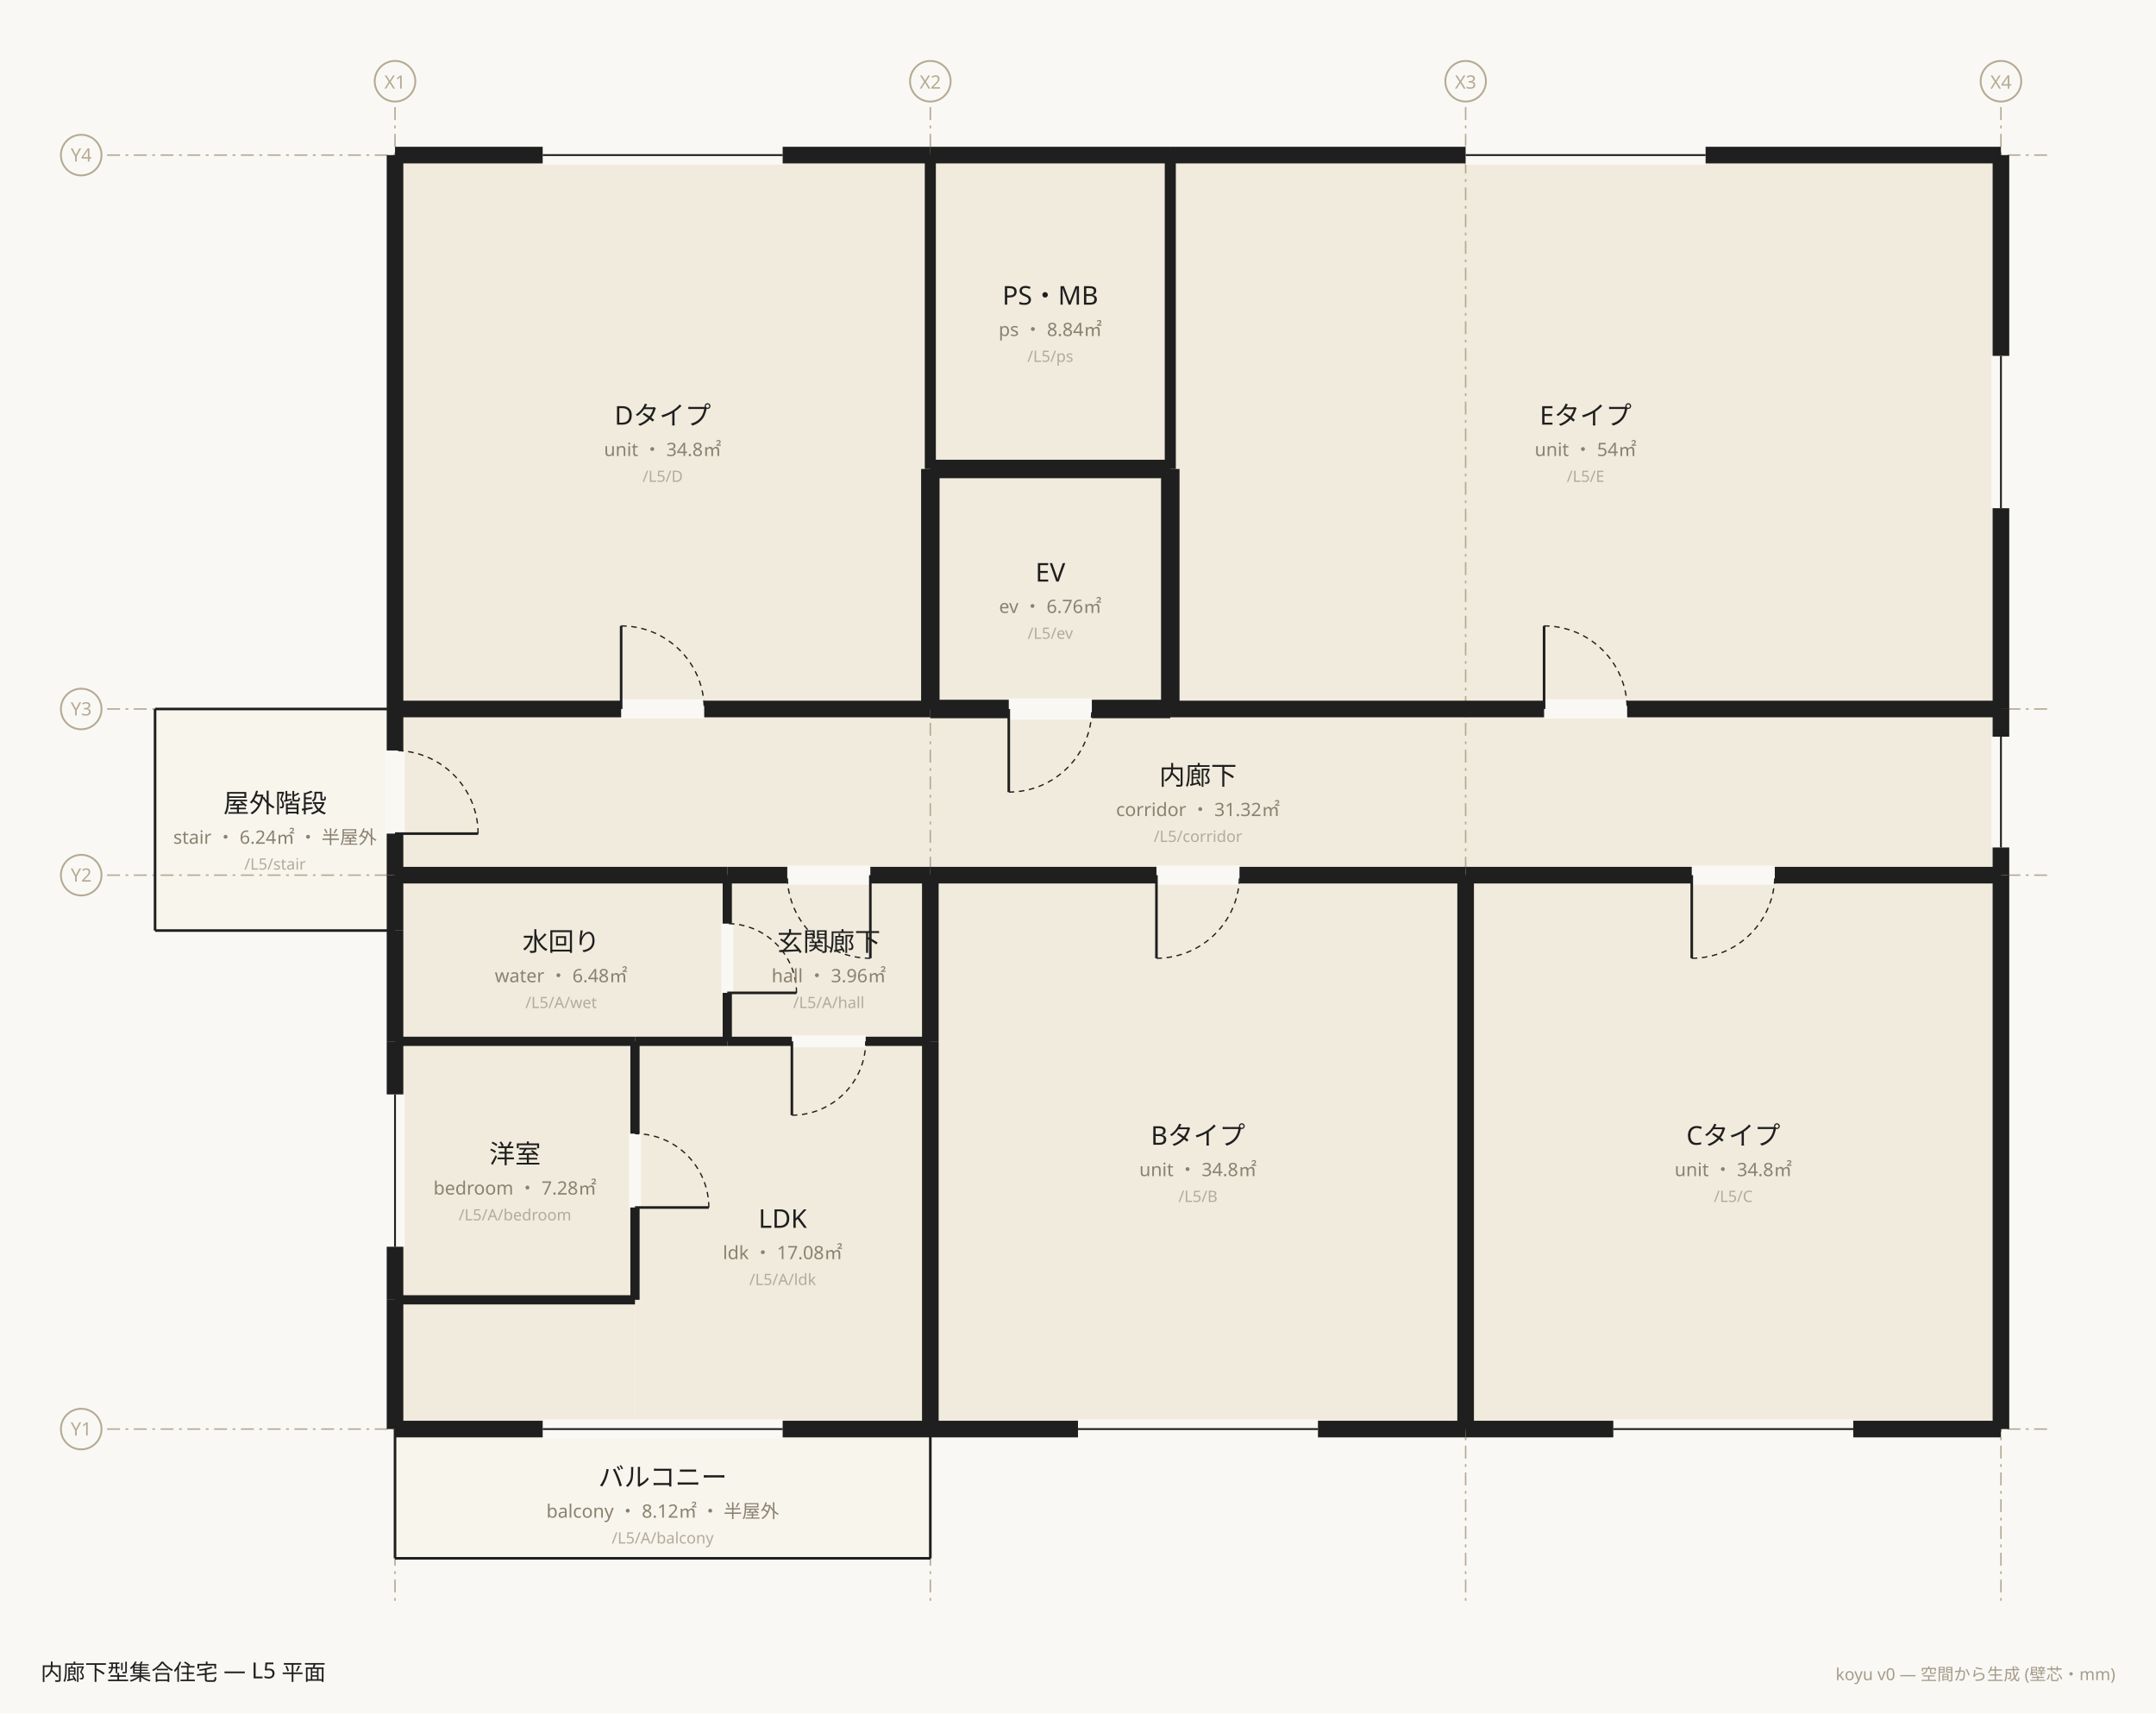
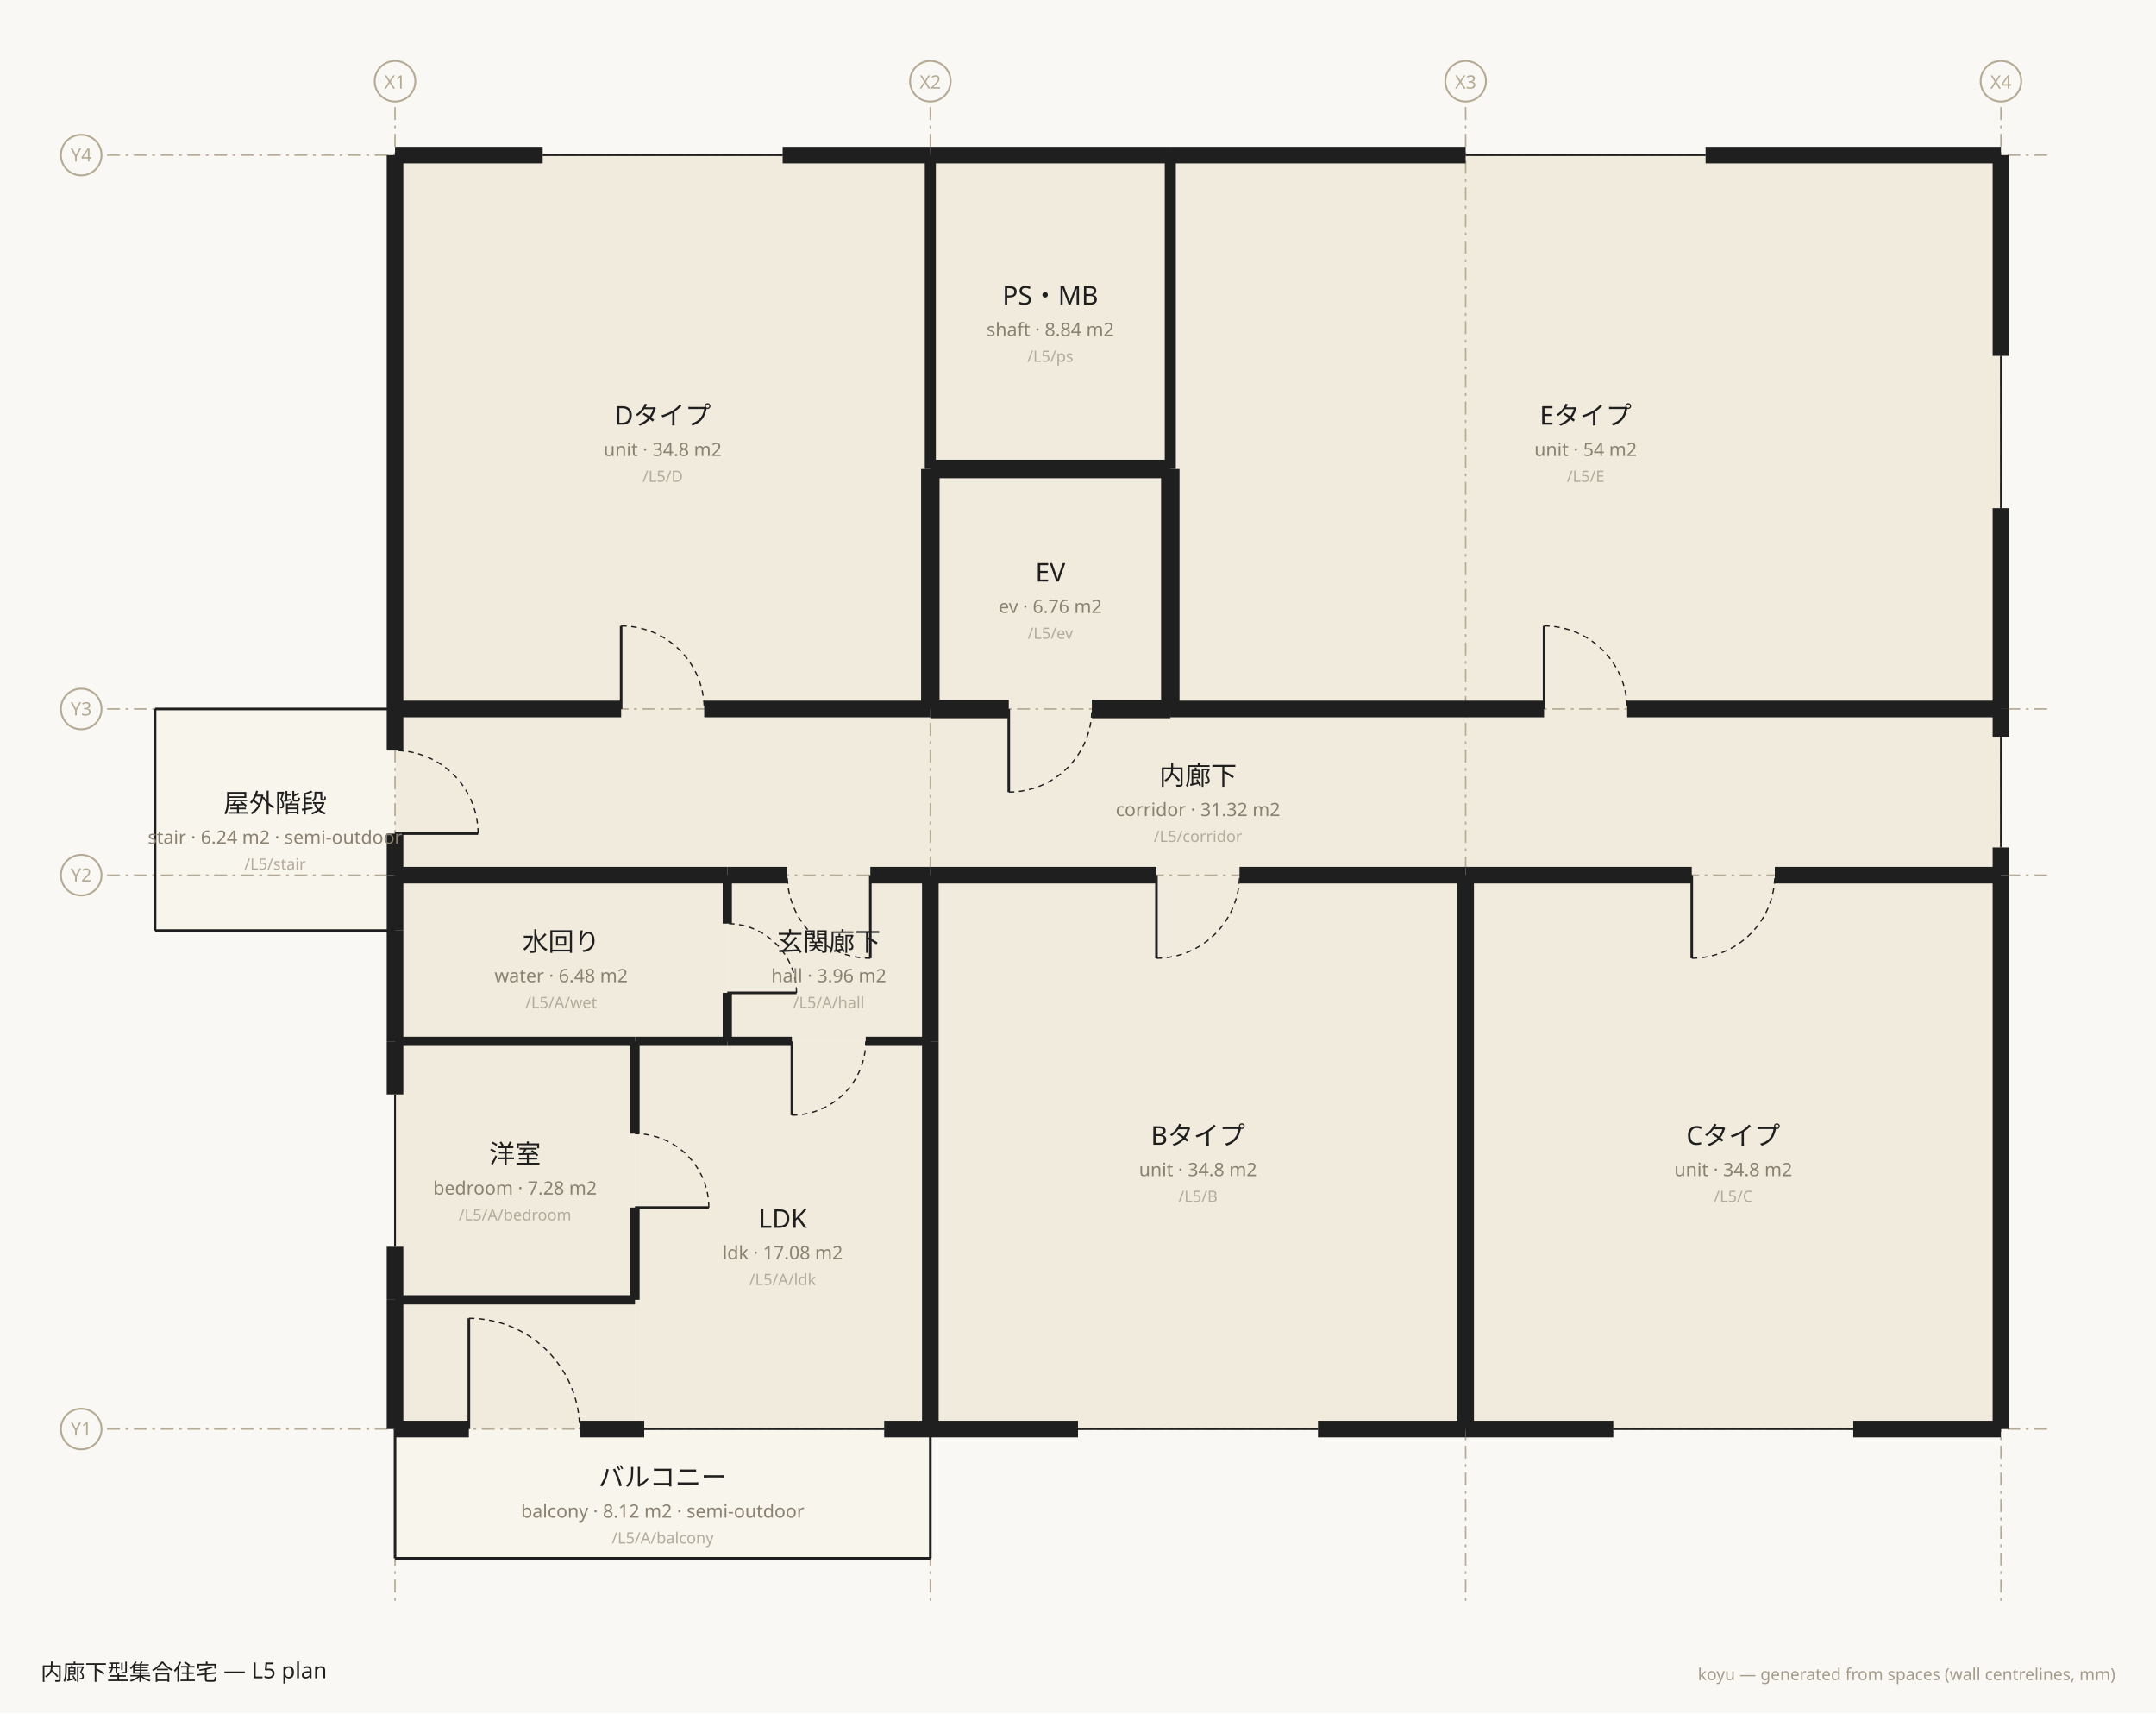
<svg xmlns="http://www.w3.org/2000/svg" width="1168" height="928" viewBox="0 0 1168 928" font-family="'Hiragino Sans','Noto Sans JP',sans-serif">
  <rect width="1168" height="928" fill="#faf8f4" />
-   <rect x="344" y="564" width="160" height="210" fill="#f1ebdd" />
-   <rect x="214" y="704" width="130" height="70" fill="#f1ebdd" />
-   <rect x="214" y="564" width="130" height="140" fill="#f1ebdd" />
-   <rect x="214" y="474" width="180" height="90" fill="#f1ebdd" />
-   <rect x="394" y="474" width="110" height="90" fill="#f1ebdd" />
-   <rect x="214" y="774" width="290" height="70" fill="#f8f5ec" />
-   <rect x="504" y="474" width="290" height="300" fill="#f1ebdd" />
-   <rect x="794" y="474" width="290" height="300" fill="#f1ebdd" />
-   <rect x="214" y="384" width="870" height="90" fill="#f1ebdd" />
-   <rect x="214" y="84" width="290" height="300" fill="#f1ebdd" />
-   <rect x="634" y="84" width="450" height="300" fill="#f1ebdd" />
-   <rect x="504" y="254" width="130" height="130" fill="#f1ebdd" />
-   <rect x="504" y="84" width="130" height="170" fill="#f1ebdd" />
-   <rect x="84" y="384" width="130" height="120" fill="#f8f5ec" />
+   <path d="M 344 774 L 504 774 L 504 564 L 344 564 Z" fill="#f1ebdd" />
+   <path d="M 214 774 L 344 774 L 344 704 L 214 704 Z" fill="#f1ebdd" />
+   <path d="M 214 704 L 344 704 L 344 564 L 214 564 Z" fill="#f1ebdd" />
+   <path d="M 214 564 L 394 564 L 394 474 L 214 474 Z" fill="#f1ebdd" />
+   <path d="M 394 564 L 504 564 L 504 474 L 394 474 Z" fill="#f1ebdd" />
+   <path d="M 214 844 L 504 844 L 504 774 L 214 774 Z" fill="#f8f5ec" />
+   <path d="M 504 774 L 794 774 L 794 474 L 504 474 Z" fill="#f1ebdd" />
+   <path d="M 794 774 L 1084 774 L 1084 474 L 794 474 Z" fill="#f1ebdd" />
+   <path d="M 214 474 L 1084 474 L 1084 384 L 214 384 Z" fill="#f1ebdd" />
+   <path d="M 214 384 L 504 384 L 504 84 L 214 84 Z" fill="#f1ebdd" />
+   <path d="M 634 384 L 1084 384 L 1084 84 L 634 84 Z" fill="#f1ebdd" />
+   <path d="M 504 384 L 634 384 L 634 254 L 504 254 Z" fill="#f1ebdd" />
+   <path d="M 504 254 L 634 254 L 634 84 L 504 84 Z" fill="#f1ebdd" />
+   <path d="M 84 504 L 214 504 L 214 384 L 84 384 Z" fill="#f8f5ec" />
  <line x1="214" y1="58" x2="214" y2="870" stroke="#b5aa94" stroke-width="0.8" stroke-dasharray="7 3 1.5 3" />
  <circle cx="214" cy="44" r="11" fill="none" stroke="#b5aa94" stroke-width="1" />
  <text x="214" y="48" text-anchor="middle" font-size="10" fill="#b5aa94">X1</text>
  <line x1="504" y1="58" x2="504" y2="870" stroke="#b5aa94" stroke-width="0.8" stroke-dasharray="7 3 1.5 3" />
  <circle cx="504" cy="44" r="11" fill="none" stroke="#b5aa94" stroke-width="1" />
  <text x="504" y="48" text-anchor="middle" font-size="10" fill="#b5aa94">X2</text>
  <line x1="794" y1="58" x2="794" y2="870" stroke="#b5aa94" stroke-width="0.8" stroke-dasharray="7 3 1.5 3" />
  <circle cx="794" cy="44" r="11" fill="none" stroke="#b5aa94" stroke-width="1" />
  <text x="794" y="48" text-anchor="middle" font-size="10" fill="#b5aa94">X3</text>
  <line x1="1084" y1="58" x2="1084" y2="870" stroke="#b5aa94" stroke-width="0.8" stroke-dasharray="7 3 1.5 3" />
  <circle cx="1084" cy="44" r="11" fill="none" stroke="#b5aa94" stroke-width="1" />
  <text x="1084" y="48" text-anchor="middle" font-size="10" fill="#b5aa94">X4</text>
  <line x1="58" y1="774" x2="1110" y2="774" stroke="#b5aa94" stroke-width="0.8" stroke-dasharray="7 3 1.5 3" />
  <circle cx="44" cy="774" r="11" fill="none" stroke="#b5aa94" stroke-width="1" />
  <text x="44" y="777.5" text-anchor="middle" font-size="10" fill="#b5aa94">Y1</text>
  <line x1="58" y1="474" x2="1110" y2="474" stroke="#b5aa94" stroke-width="0.8" stroke-dasharray="7 3 1.5 3" />
  <circle cx="44" cy="474" r="11" fill="none" stroke="#b5aa94" stroke-width="1" />
  <text x="44" y="477.5" text-anchor="middle" font-size="10" fill="#b5aa94">Y2</text>
  <line x1="58" y1="384" x2="1110" y2="384" stroke="#b5aa94" stroke-width="0.8" stroke-dasharray="7 3 1.5 3" />
  <circle cx="44" cy="384" r="11" fill="none" stroke="#b5aa94" stroke-width="1" />
  <text x="44" y="387.5" text-anchor="middle" font-size="10" fill="#b5aa94">Y3</text>
  <line x1="58" y1="84" x2="1110" y2="84" stroke="#b5aa94" stroke-width="0.8" stroke-dasharray="7 3 1.5 3" />
  <circle cx="44" cy="84" r="11" fill="none" stroke="#b5aa94" stroke-width="1" />
  <text x="44" y="87.5" text-anchor="middle" font-size="10" fill="#b5aa94">Y4</text>
-   <rect x="341.5" y="564" width="5" height="140" fill="#1f1f1f" />
-   <rect x="214" y="701.5" width="130" height="5" fill="#1f1f1f" />
-   <rect x="394" y="561.5" width="110" height="5" fill="#1f1f1f" />
-   <rect x="344" y="561.5" width="50" height="5" fill="#1f1f1f" />
-   <rect x="214" y="561.5" width="130" height="5" fill="#1f1f1f" />
-   <rect x="391.5" y="474" width="5" height="90" fill="#1f1f1f" />
-   <rect x="394" y="469.5" width="110" height="9" fill="#1f1f1f" />
-   <rect x="214" y="469.5" width="180" height="9" fill="#1f1f1f" />
-   <rect x="499.5" y="564" width="9" height="210" fill="#1f1f1f" />
-   <rect x="499.5" y="474" width="9" height="90" fill="#1f1f1f" />
-   <rect x="789.5" y="474" width="9" height="300" fill="#1f1f1f" />
-   <rect x="504" y="469.5" width="290" height="9" fill="#1f1f1f" />
-   <rect x="794" y="469.5" width="290" height="9" fill="#1f1f1f" />
-   <rect x="214" y="379.5" width="290" height="9" fill="#1f1f1f" />
-   <rect x="634" y="379.5" width="450" height="9" fill="#1f1f1f" />
-   <rect x="504" y="379" width="130" height="10" fill="#1f1f1f" />
-   <rect x="209.5" y="384" width="9" height="90" fill="#1f1f1f" />
-   <rect x="209.5" y="474" width="9" height="30" fill="#1f1f1f" />
-   <rect x="499" y="254" width="10" height="130" fill="#1f1f1f" />
-   <rect x="501" y="84" width="6" height="170" fill="#1f1f1f" />
-   <rect x="629" y="254" width="10" height="130" fill="#1f1f1f" />
-   <rect x="631" y="84" width="6" height="170" fill="#1f1f1f" />
-   <rect x="504" y="249" width="130" height="10" fill="#1f1f1f" />
-   <rect x="214" y="769.5" width="290" height="9" fill="#1f1f1f" />
+   <path d="M 214 769.5 L 254 769.5 L 254 778.5 L 214 778.5 Z" fill="#1f1f1f" />
+   <path d="M 314 769.5 L 349 769.5 L 349 778.5 L 314 778.5 Z" fill="#1f1f1f" />
+   <path d="M 479 769.5 L 504 769.5 L 504 778.5 L 479 778.5 Z" fill="#1f1f1f" />
+   <line x1="214" y1="844" x2="504" y2="844" stroke="#1f1f1f" stroke-width="1.4" />
  <line x1="504" y1="844" x2="504" y2="774" stroke="#1f1f1f" stroke-width="1.4" />
-   <line x1="214" y1="844" x2="504" y2="844" stroke="#1f1f1f" stroke-width="1.4" />
  <line x1="214" y1="844" x2="214" y2="774" stroke="#1f1f1f" stroke-width="1.4" />
-   <rect x="209.5" y="704" width="9" height="70" fill="#1f1f1f" />
-   <rect x="209.5" y="564" width="9" height="140" fill="#1f1f1f" />
-   <rect x="209.5" y="504" width="9" height="60" fill="#1f1f1f" />
-   <rect x="504" y="769.5" width="290" height="9" fill="#1f1f1f" />
-   <rect x="1079.5" y="474" width="9" height="300" fill="#1f1f1f" />
-   <rect x="794" y="769.5" width="290" height="9" fill="#1f1f1f" />
-   <rect x="214" y="79.5" width="290" height="9" fill="#1f1f1f" />
-   <rect x="209.5" y="84" width="9" height="300" fill="#1f1f1f" />
-   <rect x="634" y="79.5" width="450" height="9" fill="#1f1f1f" />
-   <rect x="1079.5" y="84" width="9" height="300" fill="#1f1f1f" />
-   <rect x="1079.5" y="384" width="9" height="90" fill="#1f1f1f" />
-   <rect x="504" y="79.5" width="130" height="9" fill="#1f1f1f" />
+   <path d="M 341.5 704 L 341.5 654 L 346.5 654 L 346.5 704 Z" fill="#1f1f1f" />
+   <path d="M 341.5 614 L 341.5 564 L 346.5 564 L 346.5 614 Z" fill="#1f1f1f" />
+   <path d="M 214 701.5 L 344 701.5 L 344 706.5 L 214 706.5 Z" fill="#1f1f1f" />
+   <path d="M 214 561.5 L 344 561.5 L 344 566.5 L 214 566.5 Z" fill="#1f1f1f" />
+   <path d="M 209.5 704 L 209.5 675.25 L 218.5 675.25 L 218.5 704 Z" fill="#1f1f1f" />
+   <path d="M 209.5 592.75 L 209.5 564 L 218.5 564 L 218.5 592.75 Z" fill="#1f1f1f" />
+   <path d="M 394 561.5 L 429 561.5 L 429 566.5 L 394 566.5 Z" fill="#1f1f1f" />
+   <path d="M 469 561.5 L 504 561.5 L 504 566.5 L 469 566.5 Z" fill="#1f1f1f" />
+   <path d="M 391.5 564 L 391.5 537.75 L 396.5 537.75 L 396.5 564 Z" fill="#1f1f1f" />
+   <path d="M 391.5 500.25 L 391.5 474 L 396.5 474 L 396.5 500.25 Z" fill="#1f1f1f" />
+   <path d="M 499.5 564 L 499.5 474 L 508.5 474 L 508.5 564 Z" fill="#1f1f1f" />
+   <path d="M 394 469.5 L 426.5 469.5 L 426.5 478.5 L 394 478.5 Z" fill="#1f1f1f" />
+   <path d="M 471.5 469.5 L 504 469.5 L 504 478.5 L 471.5 478.5 Z" fill="#1f1f1f" />
+   <path d="M 344 561.5 L 394 561.5 L 394 566.5 L 344 566.5 Z" fill="#1f1f1f" />
+   <path d="M 499.5 774 L 499.5 564 L 508.5 564 L 508.5 774 Z" fill="#1f1f1f" />
+   <path d="M 209.5 774 L 209.5 704 L 218.5 704 L 218.5 774 Z" fill="#1f1f1f" />
+   <path d="M 214 469.5 L 394 469.5 L 394 478.5 L 214 478.5 Z" fill="#1f1f1f" />
+   <path d="M 209.5 504 L 209.5 474 L 218.5 474 L 218.5 504 Z" fill="#1f1f1f" />
+   <path d="M 209.5 564 L 209.5 504 L 218.5 504 L 218.5 564 Z" fill="#1f1f1f" />
+   <path d="M 789.5 774 L 789.5 474 L 798.5 474 L 798.5 774 Z" fill="#1f1f1f" />
+   <path d="M 504 469.5 L 626.5 469.5 L 626.5 478.5 L 504 478.5 Z" fill="#1f1f1f" />
+   <path d="M 671.5 469.5 L 794 469.5 L 794 478.5 L 671.5 478.5 Z" fill="#1f1f1f" />
+   <path d="M 504 769.5 L 584 769.5 L 584 778.5 L 504 778.5 Z" fill="#1f1f1f" />
+   <path d="M 714 769.5 L 794 769.5 L 794 778.5 L 714 778.5 Z" fill="#1f1f1f" />
+   <path d="M 794 469.5 L 916.5 469.5 L 916.5 478.5 L 794 478.5 Z" fill="#1f1f1f" />
+   <path d="M 961.5 469.5 L 1084 469.5 L 1084 478.5 L 961.5 478.5 Z" fill="#1f1f1f" />
+   <path d="M 794 769.5 L 874 769.5 L 874 778.5 L 794 778.5 Z" fill="#1f1f1f" />
+   <path d="M 1004 769.5 L 1084 769.5 L 1084 778.5 L 1004 778.5 Z" fill="#1f1f1f" />
+   <path d="M 1079.5 774 L 1079.5 474 L 1088.5 474 L 1088.5 774 Z" fill="#1f1f1f" />
+   <path d="M 214 379.5 L 336.5 379.5 L 336.5 388.5 L 214 388.5 Z" fill="#1f1f1f" />
+   <path d="M 381.5 379.5 L 504 379.5 L 504 388.5 L 381.5 388.5 Z" fill="#1f1f1f" />
+   <path d="M 499 384 L 499 254 L 509 254 L 509 384 Z" fill="#1f1f1f" />
+   <path d="M 501 254 L 501 84 L 507 84 L 507 254 Z" fill="#1f1f1f" />
+   <path d="M 214 79.5 L 294 79.5 L 294 88.5 L 214 88.5 Z" fill="#1f1f1f" />
+   <path d="M 424 79.5 L 504 79.5 L 504 88.5 L 424 88.5 Z" fill="#1f1f1f" />
+   <path d="M 209.5 384 L 209.5 84 L 218.5 84 L 218.5 384 Z" fill="#1f1f1f" />
+   <path d="M 634 379.5 L 836.5 379.5 L 836.5 388.5 L 634 388.5 Z" fill="#1f1f1f" />
+   <path d="M 881.5 379.5 L 1084 379.5 L 1084 388.5 L 881.5 388.5 Z" fill="#1f1f1f" />
+   <path d="M 629 384 L 629 254 L 639 254 L 639 384 Z" fill="#1f1f1f" />
+   <path d="M 631 254 L 631 84 L 637 84 L 637 254 Z" fill="#1f1f1f" />
+   <path d="M 1079.5 384 L 1079.5 275.25 L 1088.5 275.25 L 1088.5 384 Z" fill="#1f1f1f" />
+   <path d="M 1079.5 192.75 L 1079.5 84 L 1088.5 84 L 1088.5 192.75 Z" fill="#1f1f1f" />
+   <path d="M 634 79.5 L 794 79.5 L 794 88.5 L 634 88.5 Z" fill="#1f1f1f" />
+   <path d="M 924 79.5 L 1084 79.5 L 1084 88.5 L 924 88.5 Z" fill="#1f1f1f" />
+   <path d="M 504 379 L 546.5 379 L 546.5 389 L 504 389 Z" fill="#1f1f1f" />
+   <path d="M 591.5 379 L 634 379 L 634 389 L 591.5 389 Z" fill="#1f1f1f" />
+   <path d="M 209.5 474 L 209.5 451.5 L 218.5 451.5 L 218.5 474 Z" fill="#1f1f1f" />
+   <path d="M 209.5 406.5 L 209.5 384 L 218.5 384 L 218.5 406.5 Z" fill="#1f1f1f" />
+   <path d="M 1079.5 474 L 1079.5 459 L 1088.5 459 L 1088.5 474 Z" fill="#1f1f1f" />
+   <path d="M 1079.5 399 L 1079.5 384 L 1088.5 384 L 1088.5 399 Z" fill="#1f1f1f" />
+   <path d="M 504 249 L 634 249 L 634 259 L 504 259 Z" fill="#1f1f1f" />
+   <path d="M 504 79.5 L 634 79.5 L 634 88.5 L 504 88.5 Z" fill="#1f1f1f" />
+   <line x1="84" y1="504" x2="214" y2="504" stroke="#1f1f1f" stroke-width="1.4" />
  <line x1="84" y1="384" x2="214" y2="384" stroke="#1f1f1f" stroke-width="1.4" />
-   <line x1="84" y1="504" x2="214" y2="504" stroke="#1f1f1f" stroke-width="1.4" />
  <line x1="84" y1="504" x2="84" y2="384" stroke="#1f1f1f" stroke-width="1.4" />
-   <rect x="340.75" y="614" width="6.5" height="40" fill="#faf8f4" />
+   <line x1="254" y1="774" x2="254" y2="714" stroke="#1f1f1f" stroke-width="1.4" />
+   <path d="M 254 714 A 60 60 0 0 1 314 774" fill="none" stroke="#1f1f1f" stroke-width="0.7" stroke-dasharray="3 2.5" />
+   <line x1="349" y1="774" x2="479" y2="774" stroke="#1f1f1f" stroke-width="1" />
  <line x1="344" y1="654" x2="384" y2="654" stroke="#1f1f1f" stroke-width="1.4" />
  <path d="M 384 654 A 40 40 0 0 0 344 614" fill="none" stroke="#1f1f1f" stroke-width="0.7" stroke-dasharray="3 2.5" />
-   <rect x="429" y="560.75" width="40" height="6.5" fill="#faf8f4" />
+   <line x1="214" y1="675.25" x2="214" y2="592.75" stroke="#1f1f1f" stroke-width="1" />
  <line x1="429" y1="564" x2="429" y2="604" stroke="#1f1f1f" stroke-width="1.4" />
  <path d="M 429 604 A 40 40 0 0 0 469 564" fill="none" stroke="#1f1f1f" stroke-width="0.7" stroke-dasharray="3 2.5" />
-   <rect x="390.75" y="500.25" width="6.5" height="37.5" fill="#faf8f4" />
  <line x1="394" y1="537.75" x2="431.5" y2="537.75" stroke="#1f1f1f" stroke-width="1.4" />
  <path d="M 431.5 537.75 A 37.5 37.5 0 0 0 394 500.25" fill="none" stroke="#1f1f1f" stroke-width="0.7" stroke-dasharray="3 2.5" />
-   <rect x="426.5" y="468.75" width="45" height="10.5" fill="#faf8f4" />
  <line x1="471.5" y1="474" x2="471.5" y2="519" stroke="#1f1f1f" stroke-width="1.4" />
  <path d="M 471.5 519 A 45 45 0 0 1 426.5 474" fill="none" stroke="#1f1f1f" stroke-width="0.7" stroke-dasharray="3 2.5" />
-   <rect x="626.5" y="468.75" width="45" height="10.5" fill="#faf8f4" />
  <line x1="626.5" y1="474" x2="626.5" y2="519" stroke="#1f1f1f" stroke-width="1.4" />
  <path d="M 626.5 519 A 45 45 0 0 0 671.5 474" fill="none" stroke="#1f1f1f" stroke-width="0.7" stroke-dasharray="3 2.5" />
-   <rect x="916.5" y="468.75" width="45" height="10.5" fill="#faf8f4" />
+   <line x1="584" y1="774" x2="714" y2="774" stroke="#1f1f1f" stroke-width="1" />
  <line x1="916.5" y1="474" x2="916.5" y2="519" stroke="#1f1f1f" stroke-width="1.4" />
  <path d="M 916.5 519 A 45 45 0 0 0 961.5 474" fill="none" stroke="#1f1f1f" stroke-width="0.7" stroke-dasharray="3 2.5" />
-   <rect x="336.5" y="378.75" width="45" height="10.5" fill="#faf8f4" />
+   <line x1="874" y1="774" x2="1004" y2="774" stroke="#1f1f1f" stroke-width="1" />
  <line x1="336.5" y1="384" x2="336.5" y2="339" stroke="#1f1f1f" stroke-width="1.4" />
  <path d="M 336.5 339 A 45 45 0 0 1 381.5 384" fill="none" stroke="#1f1f1f" stroke-width="0.7" stroke-dasharray="3 2.5" />
-   <rect x="836.5" y="378.75" width="45" height="10.5" fill="#faf8f4" />
+   <line x1="294" y1="84" x2="424" y2="84" stroke="#1f1f1f" stroke-width="1" />
  <line x1="836.5" y1="384" x2="836.5" y2="339" stroke="#1f1f1f" stroke-width="1.4" />
  <path d="M 836.5 339 A 45 45 0 0 1 881.5 384" fill="none" stroke="#1f1f1f" stroke-width="0.7" stroke-dasharray="3 2.5" />
-   <rect x="546.5" y="378.25" width="45" height="11.5" fill="#faf8f4" />
+   <line x1="1084" y1="275.25" x2="1084" y2="192.75" stroke="#1f1f1f" stroke-width="1" />
+   <line x1="794" y1="84" x2="924" y2="84" stroke="#1f1f1f" stroke-width="1" />
  <line x1="546.5" y1="384" x2="546.5" y2="429" stroke="#1f1f1f" stroke-width="1.4" />
  <path d="M 546.5 429 A 45 45 0 0 0 591.5 384" fill="none" stroke="#1f1f1f" stroke-width="0.7" stroke-dasharray="3 2.5" />
-   <rect x="208.75" y="406.5" width="10.5" height="45" fill="#faf8f4" />
  <line x1="214" y1="451.5" x2="259" y2="451.5" stroke="#1f1f1f" stroke-width="1.4" />
  <path d="M 259 451.5 A 45 45 0 0 0 214 406.5" fill="none" stroke="#1f1f1f" stroke-width="0.7" stroke-dasharray="3 2.5" />
-   <rect x="294" y="768.75" width="130" height="10.5" fill="#faf8f4" />
-   <line x1="294" y1="774" x2="424" y2="774" stroke="#1f1f1f" stroke-width="1" />
-   <rect x="208.75" y="592.75" width="10.5" height="82.5" fill="#faf8f4" />
-   <line x1="214" y1="592.75" x2="214" y2="675.25" stroke="#1f1f1f" stroke-width="1" />
-   <rect x="584" y="768.75" width="130" height="10.5" fill="#faf8f4" />
-   <line x1="584" y1="774" x2="714" y2="774" stroke="#1f1f1f" stroke-width="1" />
-   <rect x="874" y="768.75" width="130" height="10.5" fill="#faf8f4" />
-   <line x1="874" y1="774" x2="1004" y2="774" stroke="#1f1f1f" stroke-width="1" />
-   <rect x="294" y="78.75" width="130" height="10.5" fill="#faf8f4" />
-   <line x1="294" y1="84" x2="424" y2="84" stroke="#1f1f1f" stroke-width="1" />
-   <rect x="794" y="78.75" width="130" height="10.5" fill="#faf8f4" />
-   <line x1="794" y1="84" x2="924" y2="84" stroke="#1f1f1f" stroke-width="1" />
-   <rect x="1078.75" y="192.75" width="10.5" height="82.5" fill="#faf8f4" />
-   <line x1="1084" y1="192.75" x2="1084" y2="275.25" stroke="#1f1f1f" stroke-width="1" />
-   <rect x="1078.75" y="399" width="10.5" height="60" fill="#faf8f4" />
-   <line x1="1084" y1="399" x2="1084" y2="459" stroke="#1f1f1f" stroke-width="1" />
+   <line x1="1084" y1="459" x2="1084" y2="399" stroke="#1f1f1f" stroke-width="1" />
  <text x="424" y="665" text-anchor="middle" font-size="14" fill="#1f1f1f">LDK</text>
-   <text x="424" y="682" text-anchor="middle" font-size="10" fill="#8a8171">ldk ・ 17.08㎡</text>
+   <text x="424" y="682" text-anchor="middle" font-size="10" fill="#8a8171">ldk · 17.08 m2</text>
  <text x="424" y="696" text-anchor="middle" font-size="8.5" fill="#b3ab9c">/L5/A/ldk</text>
  <text x="279" y="630" text-anchor="middle" font-size="14" fill="#1f1f1f">洋室</text>
-   <text x="279" y="647" text-anchor="middle" font-size="10" fill="#8a8171">bedroom ・ 7.28㎡</text>
+   <text x="279" y="647" text-anchor="middle" font-size="10" fill="#8a8171">bedroom · 7.28 m2</text>
  <text x="279" y="661" text-anchor="middle" font-size="8.5" fill="#b3ab9c">/L5/A/bedroom</text>
  <text x="304" y="515" text-anchor="middle" font-size="14" fill="#1f1f1f">水回り</text>
-   <text x="304" y="532" text-anchor="middle" font-size="10" fill="#8a8171">water ・ 6.48㎡</text>
+   <text x="304" y="532" text-anchor="middle" font-size="10" fill="#8a8171">water · 6.48 m2</text>
  <text x="304" y="546" text-anchor="middle" font-size="8.5" fill="#b3ab9c">/L5/A/wet</text>
  <text x="449" y="515" text-anchor="middle" font-size="14" fill="#1f1f1f">玄関廊下</text>
-   <text x="449" y="532" text-anchor="middle" font-size="10" fill="#8a8171">hall ・ 3.96㎡</text>
+   <text x="449" y="532" text-anchor="middle" font-size="10" fill="#8a8171">hall · 3.96 m2</text>
  <text x="449" y="546" text-anchor="middle" font-size="8.5" fill="#b3ab9c">/L5/A/hall</text>
  <text x="359" y="805" text-anchor="middle" font-size="14" fill="#1f1f1f">バルコニー</text>
-   <text x="359" y="822" text-anchor="middle" font-size="10" fill="#8a8171">balcony ・ 8.12㎡ ・ 半屋外</text>
+   <text x="359" y="822" text-anchor="middle" font-size="10" fill="#8a8171">balcony · 8.12 m2 · semi-outdoor</text>
  <text x="359" y="836" text-anchor="middle" font-size="8.5" fill="#b3ab9c">/L5/A/balcony</text>
  <text x="649" y="620" text-anchor="middle" font-size="14" fill="#1f1f1f">Bタイプ</text>
-   <text x="649" y="637" text-anchor="middle" font-size="10" fill="#8a8171">unit ・ 34.8㎡</text>
+   <text x="649" y="637" text-anchor="middle" font-size="10" fill="#8a8171">unit · 34.8 m2</text>
  <text x="649" y="651" text-anchor="middle" font-size="8.5" fill="#b3ab9c">/L5/B</text>
  <text x="939" y="620" text-anchor="middle" font-size="14" fill="#1f1f1f">Cタイプ</text>
-   <text x="939" y="637" text-anchor="middle" font-size="10" fill="#8a8171">unit ・ 34.8㎡</text>
+   <text x="939" y="637" text-anchor="middle" font-size="10" fill="#8a8171">unit · 34.8 m2</text>
  <text x="939" y="651" text-anchor="middle" font-size="8.5" fill="#b3ab9c">/L5/C</text>
  <text x="649" y="425" text-anchor="middle" font-size="14" fill="#1f1f1f">内廊下</text>
-   <text x="649" y="442" text-anchor="middle" font-size="10" fill="#8a8171">corridor ・ 31.32㎡</text>
+   <text x="649" y="442" text-anchor="middle" font-size="10" fill="#8a8171">corridor · 31.32 m2</text>
  <text x="649" y="456" text-anchor="middle" font-size="8.5" fill="#b3ab9c">/L5/corridor</text>
  <text x="359" y="230" text-anchor="middle" font-size="14" fill="#1f1f1f">Dタイプ</text>
-   <text x="359" y="247" text-anchor="middle" font-size="10" fill="#8a8171">unit ・ 34.8㎡</text>
+   <text x="359" y="247" text-anchor="middle" font-size="10" fill="#8a8171">unit · 34.8 m2</text>
  <text x="359" y="261" text-anchor="middle" font-size="8.5" fill="#b3ab9c">/L5/D</text>
  <text x="859" y="230" text-anchor="middle" font-size="14" fill="#1f1f1f">Eタイプ</text>
-   <text x="859" y="247" text-anchor="middle" font-size="10" fill="#8a8171">unit ・ 54㎡</text>
+   <text x="859" y="247" text-anchor="middle" font-size="10" fill="#8a8171">unit · 54 m2</text>
  <text x="859" y="261" text-anchor="middle" font-size="8.5" fill="#b3ab9c">/L5/E</text>
  <text x="569" y="315" text-anchor="middle" font-size="14" fill="#1f1f1f">EV</text>
-   <text x="569" y="332" text-anchor="middle" font-size="10" fill="#8a8171">ev ・ 6.76㎡</text>
+   <text x="569" y="332" text-anchor="middle" font-size="10" fill="#8a8171">ev · 6.76 m2</text>
  <text x="569" y="346" text-anchor="middle" font-size="8.5" fill="#b3ab9c">/L5/ev</text>
  <text x="569" y="165" text-anchor="middle" font-size="14" fill="#1f1f1f">PS・MB</text>
-   <text x="569" y="182" text-anchor="middle" font-size="10" fill="#8a8171">ps ・ 8.84㎡</text>
+   <text x="569" y="182" text-anchor="middle" font-size="10" fill="#8a8171">shaft · 8.84 m2</text>
  <text x="569" y="196" text-anchor="middle" font-size="8.5" fill="#b3ab9c">/L5/ps</text>
  <text x="149" y="440" text-anchor="middle" font-size="14" fill="#1f1f1f">屋外階段</text>
-   <text x="149" y="457" text-anchor="middle" font-size="10" fill="#8a8171">stair ・ 6.24㎡ ・ 半屋外</text>
+   <text x="149" y="457" text-anchor="middle" font-size="10" fill="#8a8171">stair · 6.24 m2 · semi-outdoor</text>
  <text x="149" y="471" text-anchor="middle" font-size="8.5" fill="#b3ab9c">/L5/stair</text>
-   <text x="22" y="910" font-size="12" fill="#1f1f1f">内廊下型集合住宅 — L5 平面</text>
-   <text x="1146" y="910" text-anchor="end" font-size="9" fill="#a49b8a">koyu v0 — 空間から生成 (壁芯・mm)</text>
+   <text x="22" y="910" font-size="12" fill="#1f1f1f">内廊下型集合住宅 — L5 plan</text>
+   <text x="1146" y="910" text-anchor="end" font-size="9" fill="#a49b8a">koyu — generated from spaces (wall centrelines, mm)</text>
</svg>
